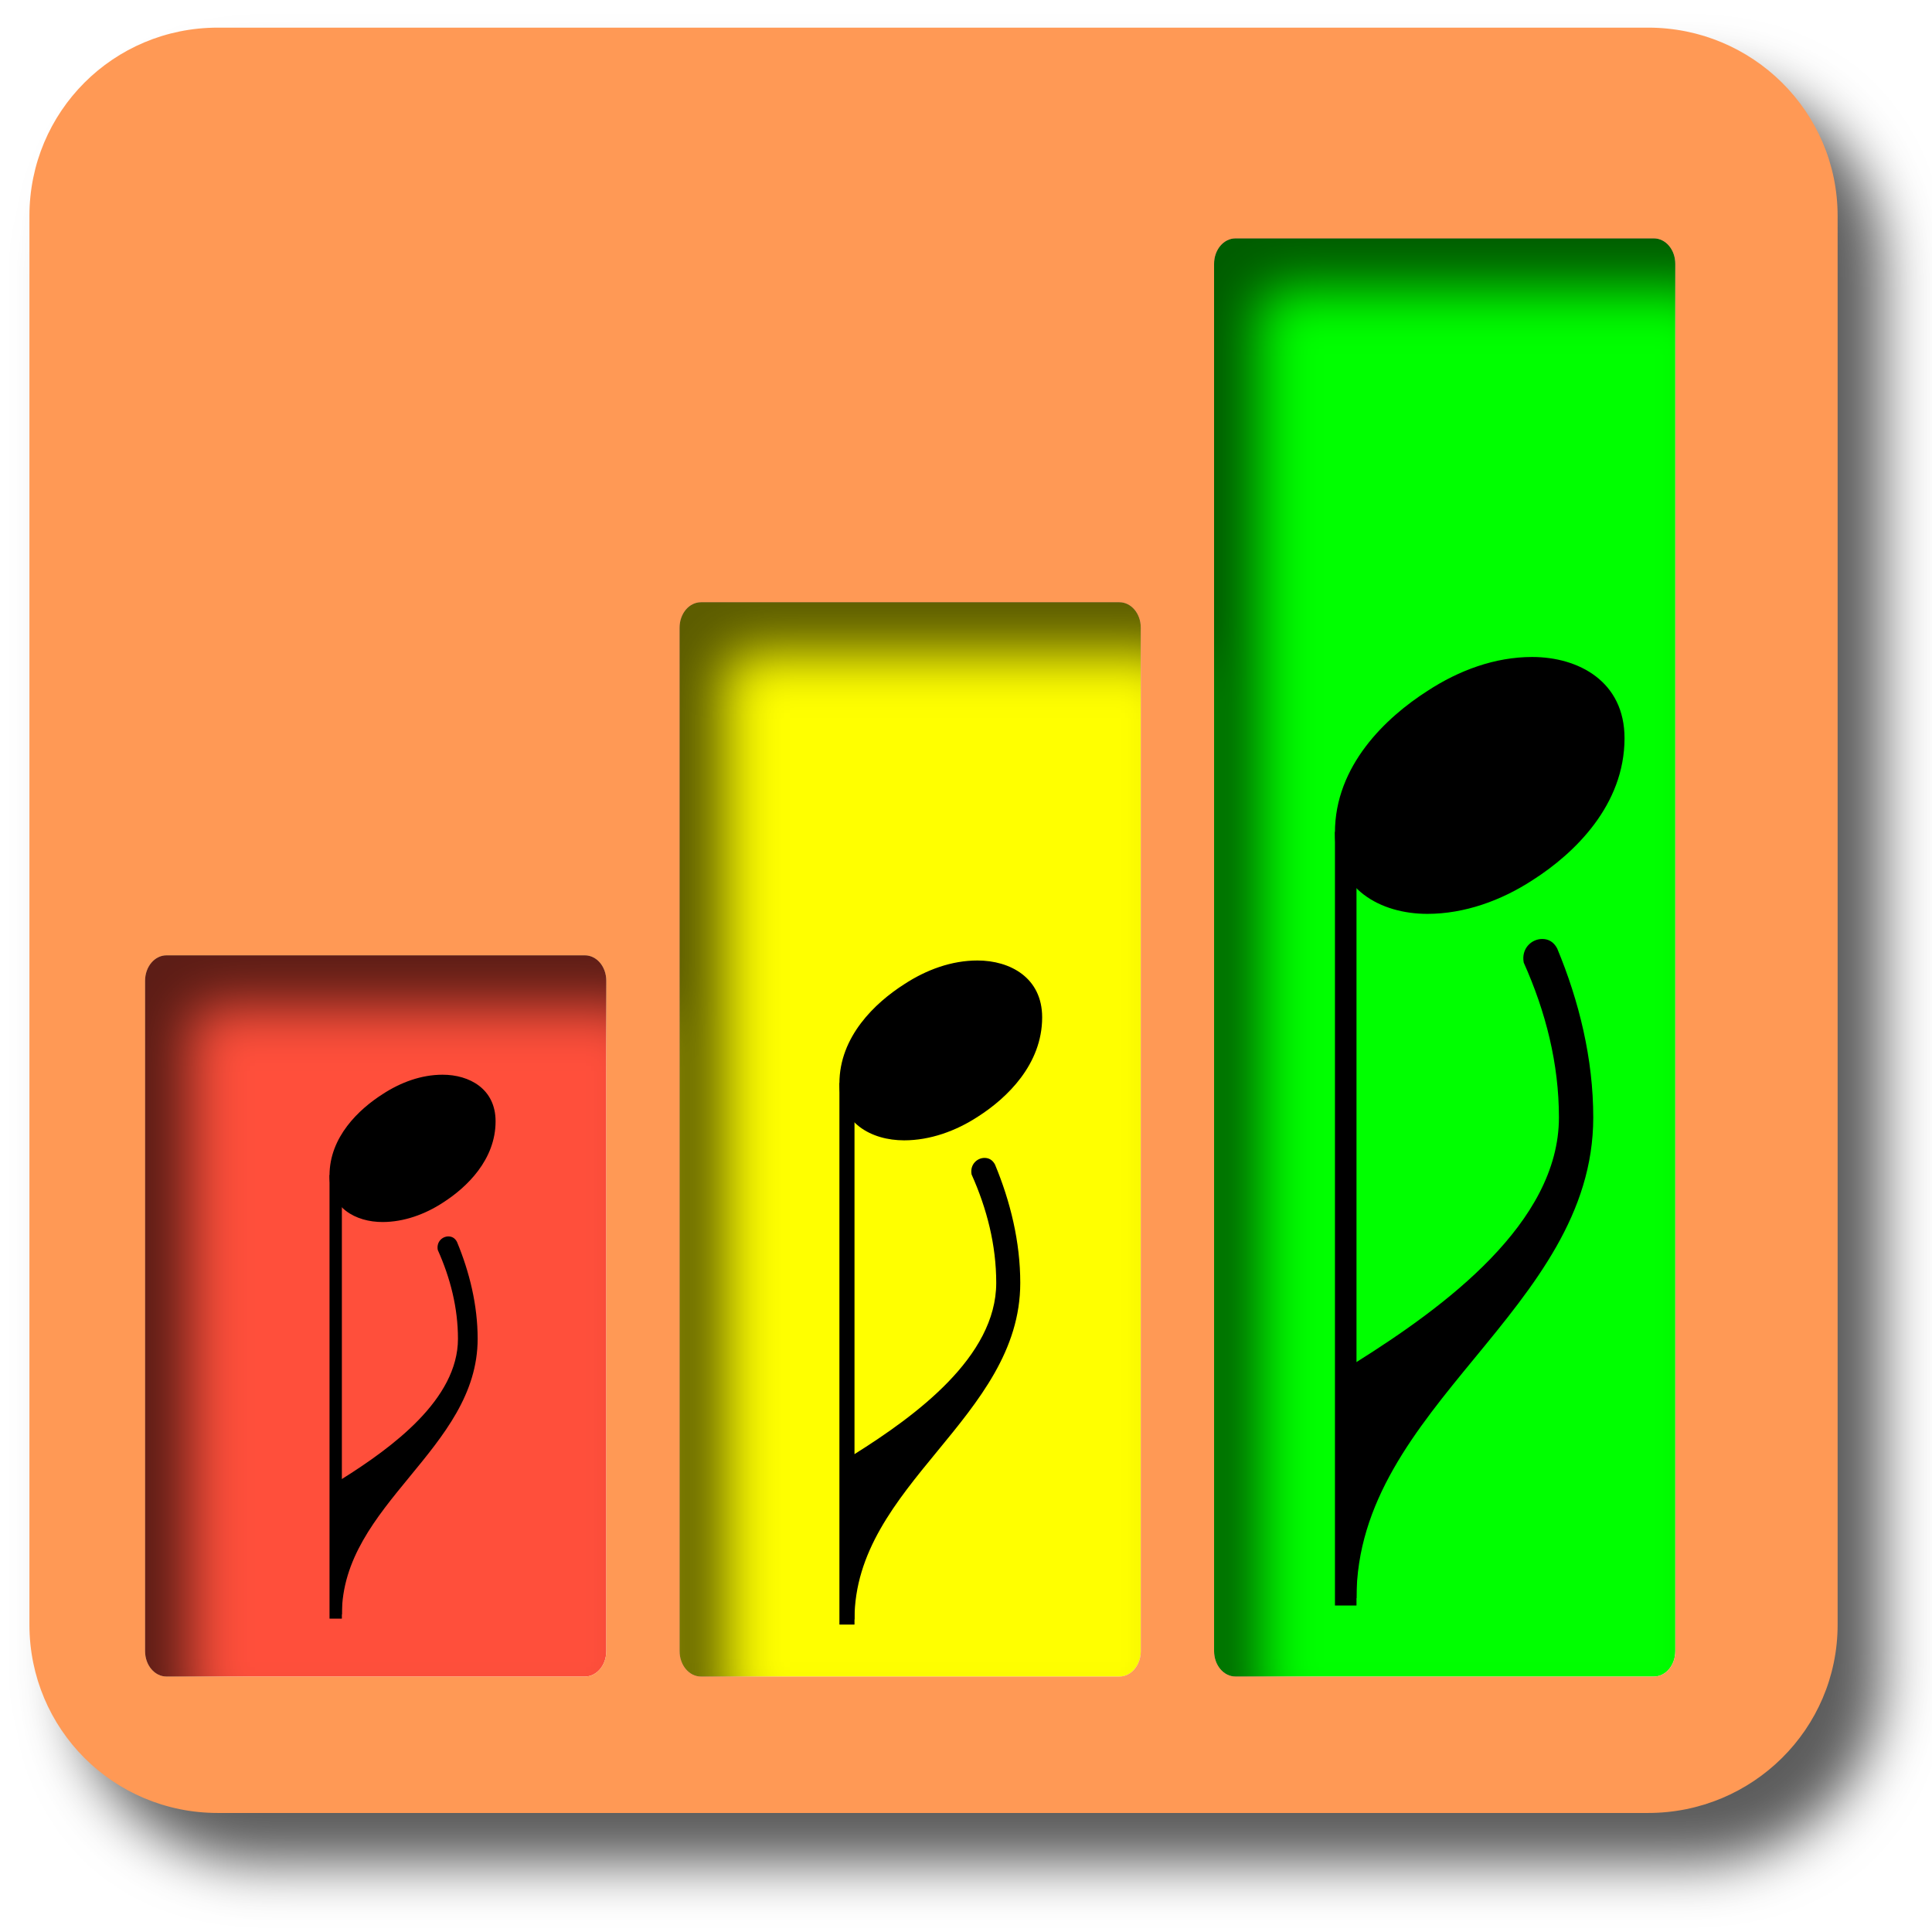
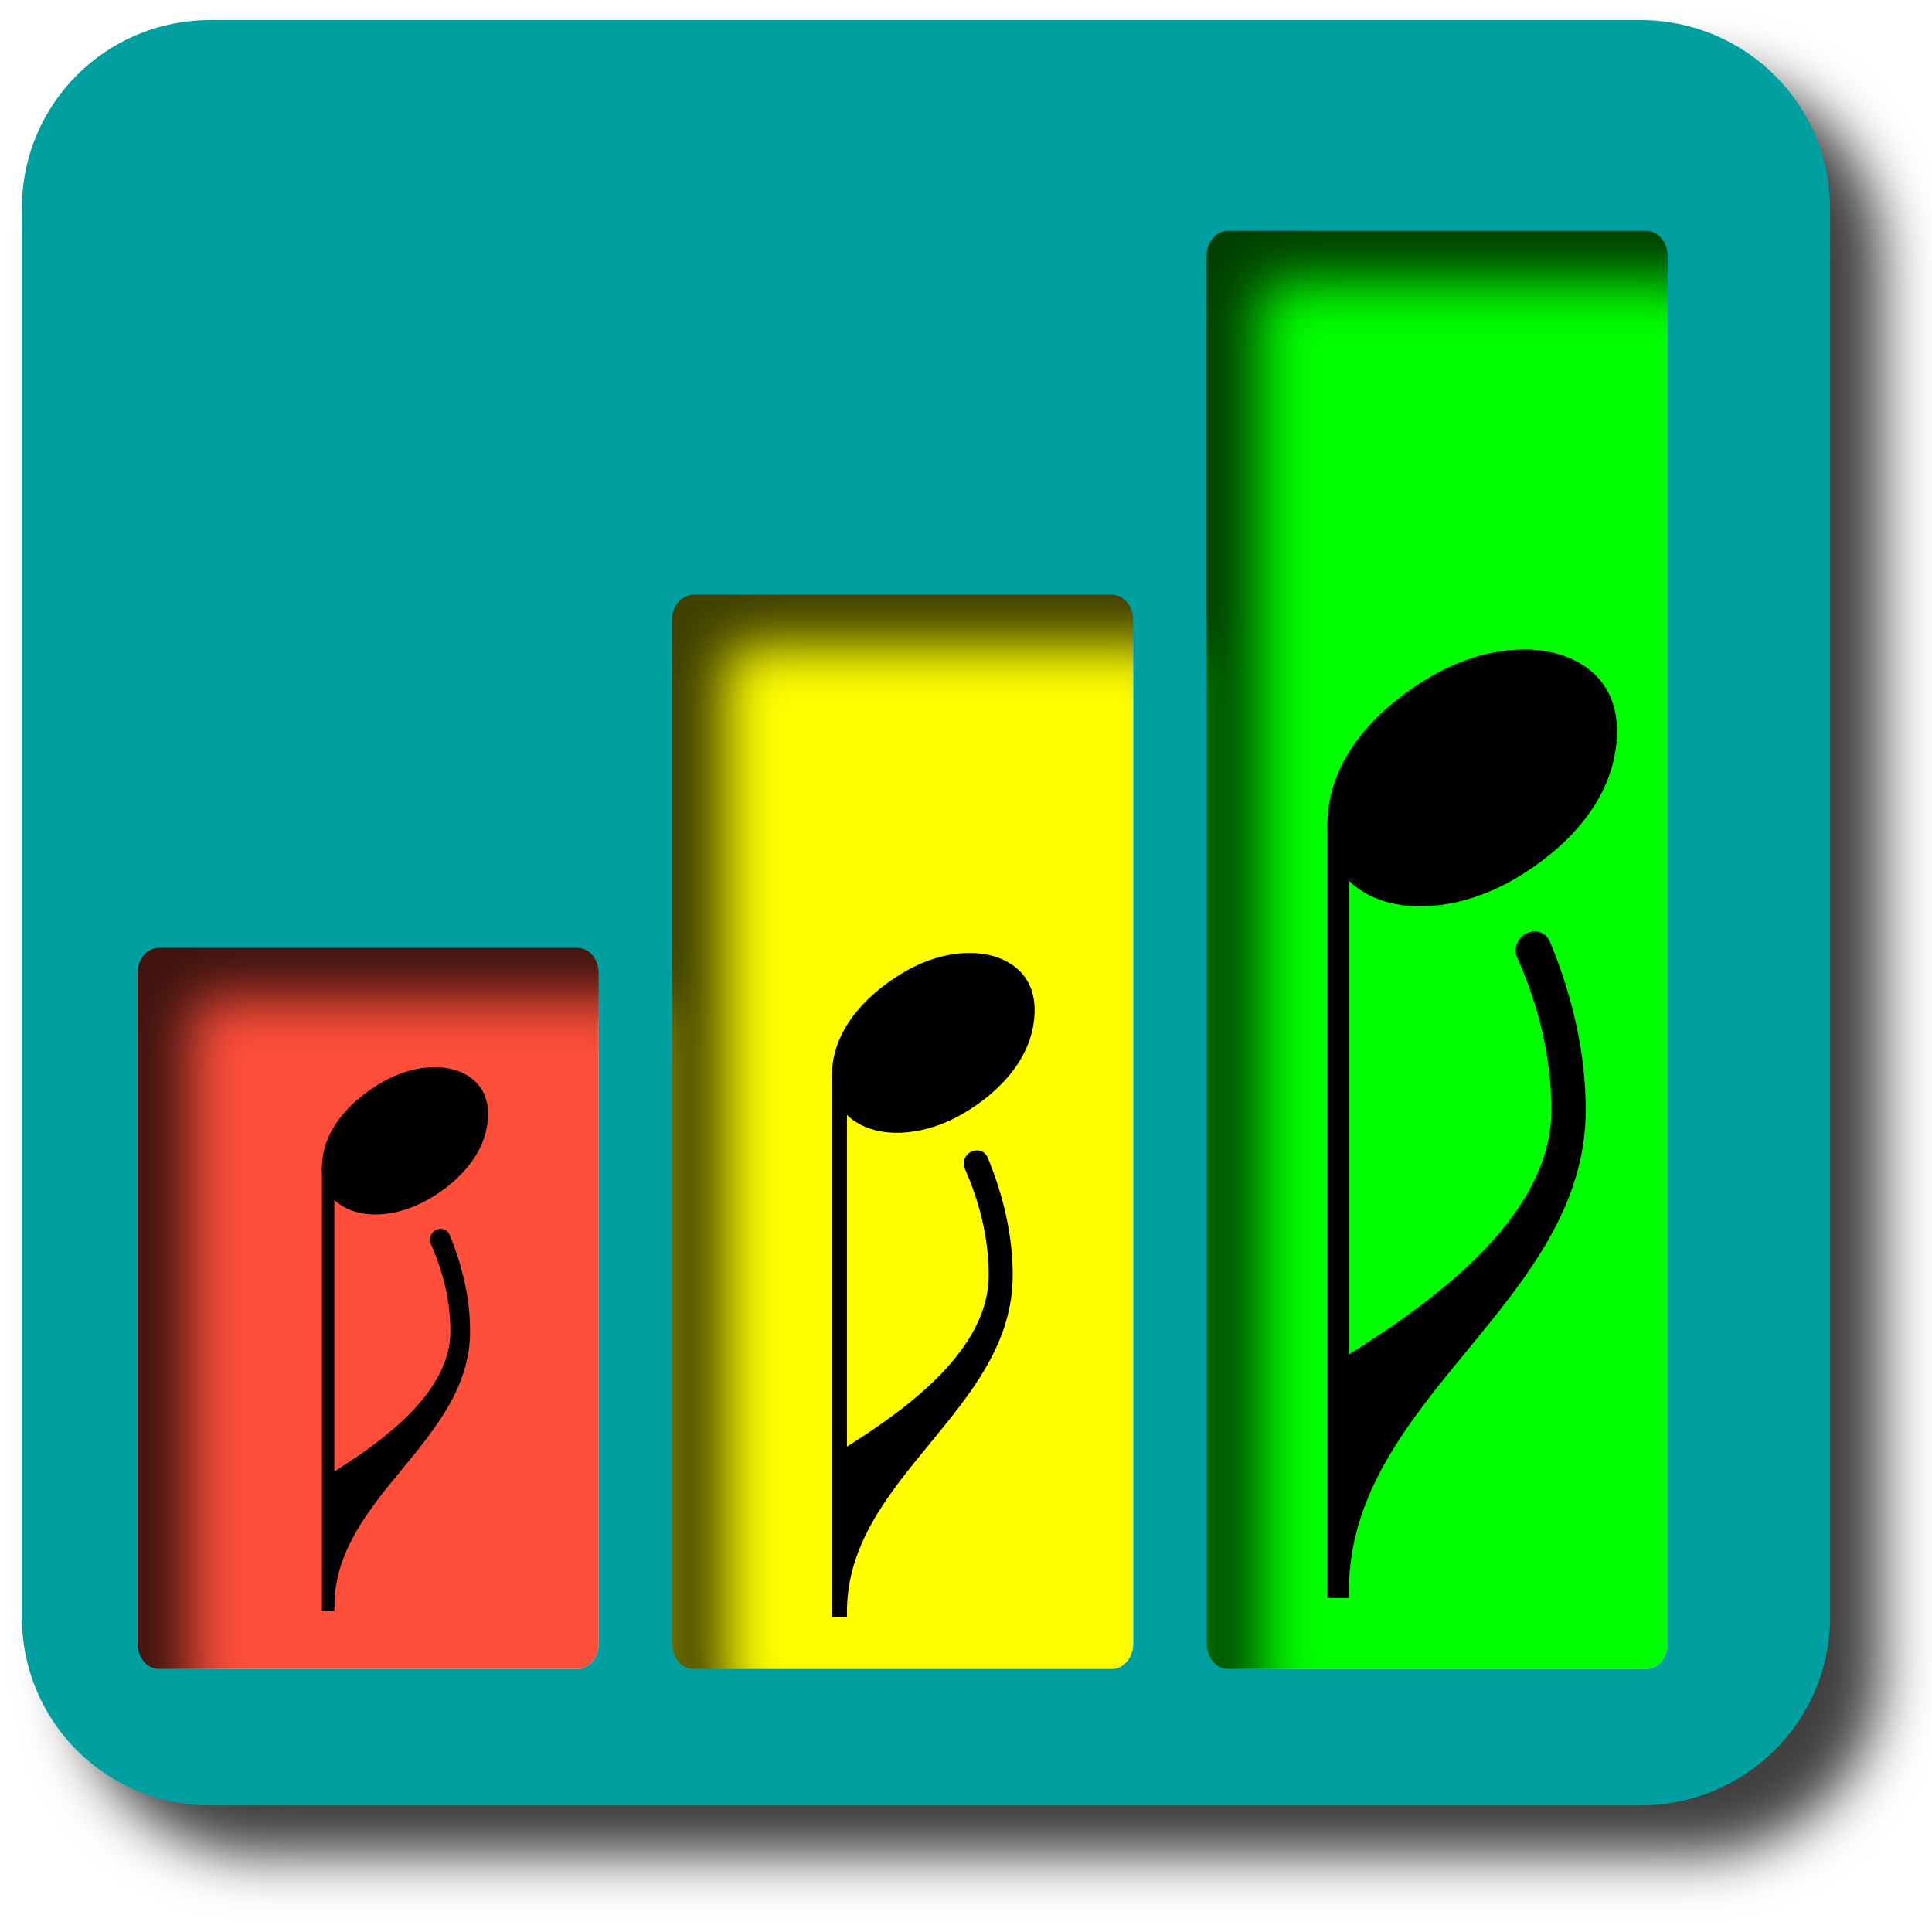
<svg xmlns="http://www.w3.org/2000/svg" xmlns:xlink="http://www.w3.org/1999/xlink" width="512" height="512" id="svg2" version="1.1">
  <defs id="defs4">
    <linearGradient id="linearGradient3785">
      <stop id="stop3787" offset="0" style="stop-color:#0096c8;stop-opacity:0.4;" />
      <stop style="stop-color:#002e3d;stop-opacity:0.4;" offset="0.169" id="stop3797" />
      <stop style="stop-color:#0095c7;stop-opacity:0.4;" offset="0.509" id="stop3795" />
      <stop style="stop-color:#002e3d;stop-opacity:0.4;" offset="0.849" id="stop3793" />
      <stop id="stop3789" offset="1" style="stop-color:#0095c7;stop-opacity:0.4;" />
    </linearGradient>
    <linearGradient id="linearGradient3799">
      <stop id="stop3801" offset="0" style="stop-color:#3a7d74;stop-opacity:0.5;" />
      <stop style="stop-color:#00101f;stop-opacity:0.5;" offset="0.3" id="stop3809" />
      <stop style="stop-color:#d8d9d8;stop-opacity:0.5;" offset="0.614" id="stop3807" />
      <stop id="stop3803" offset="1" style="stop-color:#77b5b4;stop-opacity:0.5;" />
    </linearGradient>
    <linearGradient id="linearGradient3819">
      <stop id="stop3821" offset="0" style="stop-color:#067f94;stop-opacity:0.1;" />
      <stop style="stop-color:#068096;stop-opacity:0.2;" offset="0.737" id="stop3827" />
      <stop id="stop3823" offset="1" style="stop-color:#045766;stop-opacity:0.3;" />
    </linearGradient>
    <linearGradient id="linearGradient3829">
      <stop id="stop3831" offset="0" style="stop-color:#f2f4f3;stop-opacity:0.5;" />
      <stop style="stop-color:#f3f5f4;stop-opacity:0.5;" offset="0.753" id="stop3837" />
      <stop id="stop3833" offset="1" style="stop-color:#bdc7c2;stop-opacity:0.5;" />
    </linearGradient>
    <linearGradient id="linearGradient3839">
      <stop id="stop3841" offset="0" style="stop-color:#b3cbcb;stop-opacity:0.3;" />
      <stop id="stop3843" offset="1" style="stop-color:#eff0f2;stop-opacity:0.02;" />
    </linearGradient>
    <linearGradient id="linearGradient3849">
      <stop id="stop3851" offset="0" style="stop-color:#ffffff;stop-opacity:0.5;" />
      <stop id="stop3853" offset="1" style="stop-color:#edf1f2;stop-opacity:0.5;" />
    </linearGradient>
    <linearGradient id="linearGradient3857">
      <stop id="stop3859" offset="0" style="stop-color:#8aa9b7;stop-opacity:0.5;" />
      <stop id="stop3861" offset="1" style="stop-color:#ffffff;stop-opacity:0.5;" />
    </linearGradient>
    <linearGradient id="linearGradient3869">
      <stop id="stop3871" offset="0" style="stop-color:#ffffff;stop-opacity:0.5;" />
      <stop style="stop-color:#cccccc;stop-opacity:0.498;" offset="0.5" id="stop3877" />
      <stop id="stop3873" offset="1" style="stop-color:#ffffff;stop-opacity:0.5;" />
    </linearGradient>
    <linearGradient gradientTransform="matrix(1,0,0,0.3798256,0,522.568)" gradientUnits="userSpaceOnUse" xlink:href="#linearGradient4238" id="linearGradient5099" y2="756.564" x2="337.03" y1="934.043" x1="326.274" />
    <linearGradient gradientTransform="matrix(1,0,0,0.6335333,0,308.7902)" gradientUnits="userSpaceOnUse" xlink:href="#linearGradient4238" id="linearGradient5097" y2="756.564" x2="337.03" y1="934.043" x1="326.274" />
    <linearGradient gradientUnits="userSpaceOnUse" xlink:href="#linearGradient4238" id="linearGradient5095" y2="756.564" x2="337.03" y1="934.043" x1="326.274" />
    <linearGradient gradientTransform="matrix(1,0,0,0.9191493,0,68.126)" gradientUnits="userSpaceOnUse" xlink:href="#linearGradient3957" id="linearGradient5093" y2="905.36" x2="358.543" y1="738.637" x1="360.336" />
    <linearGradient gradientTransform="matrix(0.5614035,0,0,0.28,0,564.0876)" gradientUnits="userSpaceOnUse" xlink:href="#linearGradient4258" id="linearGradient5091" y2="747.601" x2="78.879" y1="607.769" x1="182.857" />
    <linearGradient gradientUnits="userSpaceOnUse" xlink:href="#linearGradient3957" id="linearGradient5089" y2="905.36" x2="358.543" y1="738.637" x1="360.336" />
    <linearGradient gradientTransform="matrix(0.7456141,0,0,0.5466667,0,355.1663)" gradientUnits="userSpaceOnUse" xlink:href="#linearGradient4258" id="linearGradient5087" y2="747.601" x2="78.879" y1="607.769" x1="182.857" />
    <linearGradient gradientTransform="matrix(0.8684211,0,0,0.7333333,0,208.9213)" gradientUnits="userSpaceOnUse" xlink:href="#linearGradient4258" id="linearGradient5085" y2="747.601" x2="78.879" y1="607.769" x1="182.857" />
    <linearGradient gradientTransform="matrix(0.9824562,0,0,0.9733333,0,20.89213)" gradientUnits="userSpaceOnUse" xlink:href="#linearGradient4258" id="linearGradient5083" y2="747.601" x2="78.879" y1="607.769" x1="182.857" />
    <linearGradient gradientTransform="matrix(1.052632,0,0,1.12,0,-94.0146)" gradientUnits="userSpaceOnUse" xlink:href="#linearGradient4258" id="linearGradient5081" y2="747.601" x2="78.879" y1="607.769" x1="182.857" />
    <linearGradient gradientUnits="userSpaceOnUse" xlink:href="#linearGradient3967" id="linearGradient5079" y2="761.942" x2="21.513" y1="706.368" x1="84.258" />
    <linearGradient gradientUnits="userSpaceOnUse" xlink:href="#linearGradient3947" id="linearGradient5077" y2="661.55" x2="127.283" y1="846.2" x1="-17.927" />
    <linearGradient gradientUnits="userSpaceOnUse" xlink:href="#linearGradient4222" id="linearGradient5075" y2="742.223" x2="360.336" y1="-241.978" x1="383.641" />
    <clipPath id="clipPath4991">
      <rect style="opacity:0.535;fill:#000000;fill-opacity:1;fill-rule:nonzero;stroke:none" id="rect4993" y="-1.754" x="0" height="840.783" width="749.355" />
    </clipPath>
    <clipPath id="clipPath4987">
      <rect style="opacity:0.535;fill:#000000;fill-opacity:1;fill-rule:nonzero;stroke:none" id="rect4989" y="28.901" x="-660.54" height="1553.622" width="1028.391" />
    </clipPath>
    <clipPath id="clipPath4983">
      <rect style="opacity:0.535;fill:#000000;fill-opacity:1;fill-rule:nonzero;stroke:none" id="rect4985" y="9.195" x="-658.08" height="1569.054" width="1028.391" />
    </clipPath>
    <clipPath id="clipPath4979">
      <rect style="opacity:0.535;fill:#000000;fill-opacity:1;fill-rule:nonzero;stroke:none" id="rect4981" y="5.911" x="0" height="817.742" width="749.355" />
    </clipPath>
    <clipPath id="clipPath4975">
      <rect style="opacity:0.535;fill:#000000;fill-opacity:1;fill-rule:nonzero;stroke:none" id="rect4977" y="-233.526" x="523.087" height="863.827" width="769.893" />
    </clipPath>
    <clipPath id="clipPath4971">
      <rect style="opacity:0.535;fill:#000000;fill-opacity:1;fill-rule:nonzero;stroke:none" id="rect4973" y="62.784" x="-536.022" height="1681.566" width="1498.709" />
    </clipPath>
    <clipPath id="clipPath4967">
      <rect style="opacity:0.535;fill:#000000;fill-opacity:1;fill-rule:nonzero;stroke:none" id="rect4969" y="-6.098" x="11.546" height="897.955" width="718.018" />
    </clipPath>
    <clipPath id="clipPath4963">
      <rect style="opacity:0.535;fill:#000000;fill-opacity:1;fill-rule:nonzero;stroke:none" id="rect4965" transform="scale(-1,1)" y="536.06" x="-487.618" height="1681.566" width="1498.709" />
    </clipPath>
    <clipPath id="clipPath4959">
      <rect style="opacity:0.535;fill:#000000;fill-opacity:1;fill-rule:nonzero;stroke:none" id="rect4961" y="14.245" x="23.959" height="799.259" width="735.72" />
    </clipPath>
    <clipPath id="clipPath4955">
      <rect style="opacity:0.535;fill:#000000;fill-opacity:1;fill-rule:nonzero;stroke:none" id="rect4957" y="70.877" x="-1193.026" height="1225.141" width="1091.917" />
    </clipPath>
    <clipPath id="clipPath4951">
      <rect style="opacity:0.535;fill:#000000;fill-opacity:1;fill-rule:nonzero;stroke:none" id="rect4953" y="6.308" x="-0.04" height="776.746" width="745.09" />
    </clipPath>
    <clipPath id="clipPath4947">
      <rect style="opacity:0.535;fill:#000000;fill-opacity:1;fill-rule:nonzero;stroke:none" id="rect4949" transform="scale(-1,1)" y="480.815" x="104.987" height="1207.885" width="1076.537" />
    </clipPath>
    <clipPath id="clipPath4943">
      <rect style="opacity:0.535;fill:#000000;fill-opacity:1;fill-rule:nonzero;stroke:none" id="rect4945" y="-21.713" x="0.002" height="863.827" width="769.893" />
    </clipPath>
    <clipPath id="clipPath4939">
      <rect style="opacity:0.535;fill:#000000;fill-opacity:1;fill-rule:nonzero;stroke:none" id="rect4941" y="-1.754" x="0" height="840.783" width="749.355" />
    </clipPath>
    <clipPath id="clipPath4935">
      <rect style="opacity:0.535;fill:#000000;fill-opacity:1;fill-rule:nonzero;stroke:none" id="rect4937" y="-1.754" x="0" height="840.783" width="749.355" />
    </clipPath>
    <clipPath id="clipPath4931">
      <rect style="opacity:0.535;fill:#000000;fill-opacity:1;fill-rule:nonzero;stroke:none" id="rect4933" y="-1.754" x="0" height="840.783" width="749.355" />
    </clipPath>
    <clipPath id="clipPath4927">
      <rect style="opacity:0.535;fill:#000000;fill-opacity:1;fill-rule:nonzero;stroke:none" id="rect4929" y="-48.243" x="-7.906" height="941.166" width="770.27" />
    </clipPath>
    <clipPath id="clipPath4923">
      <rect style="opacity:0.535;fill:#000000;fill-opacity:1;fill-rule:nonzero;stroke:none" id="rect4925" y="379.838" x="-722.464" height="1161.081" width="749.355" />
    </clipPath>
    <clipPath id="clipPath4919">
      <rect style="opacity:0.535;fill:#000000;fill-opacity:1;fill-rule:nonzero;stroke:none" id="rect4921" y="-1.754" x="0" height="840.783" width="749.355" />
    </clipPath>
    <clipPath id="clipPath4915">
      <rect style="opacity:0.535;fill:#000000;fill-opacity:1;fill-rule:nonzero;stroke:none" id="rect4917" y="-1.754" x="0" height="840.783" width="749.355" />
    </clipPath>
    <clipPath id="clipPath4911">
      <rect style="opacity:0.535;fill:#000000;fill-opacity:1;fill-rule:nonzero;stroke:none" id="rect4913" y="-1.754" x="0" height="840.783" width="749.355" />
    </clipPath>
    <clipPath id="clipPath4907">
      <rect style="opacity:0.535;fill:#000000;fill-opacity:1;fill-rule:nonzero;stroke:none" id="rect4909" y="-1.754" x="0" height="840.783" width="749.355" />
    </clipPath>
    <clipPath id="clipPath4903">
      <rect style="opacity:0.535;fill:#000000;fill-opacity:1;fill-rule:nonzero;stroke:none" id="rect4905" y="-1.754" x="0" height="840.783" width="749.355" />
    </clipPath>
    <clipPath id="clipPath4899">
      <rect style="opacity:0.535;fill:#000000;fill-opacity:1;fill-rule:nonzero;stroke:none" id="rect4901" y="-1.754" x="0" height="840.783" width="749.355" />
    </clipPath>
    <clipPath id="clipPath4895">
      <rect style="opacity:0.535;fill:#000000;fill-opacity:1;fill-rule:nonzero;stroke:none" id="rect4897" y="-1.754" x="0" height="840.783" width="749.355" />
    </clipPath>
    <clipPath id="clipPath4891">
      <rect style="opacity:0.535;fill:#000000;fill-opacity:1;fill-rule:nonzero;stroke:none" id="rect4893" y="-1.754" x="0" height="840.783" width="749.355" />
    </clipPath>
    <clipPath id="clipPath4887">
      <rect style="opacity:0.535;fill:#000000;fill-opacity:1;fill-rule:nonzero;stroke:none" id="rect4889" y="-1.754" x="0" height="840.783" width="749.355" />
    </clipPath>
    <clipPath id="clipPath4883">
      <rect style="opacity:0.535;fill:#000000;fill-opacity:1;fill-rule:nonzero;stroke:none" id="rect4885" y="-1.754" x="0" height="840.783" width="749.355" />
    </clipPath>
    <clipPath id="clipPath4879">
      <rect style="opacity:0.535;fill:#000000;fill-opacity:1;fill-rule:nonzero;stroke:none" id="rect4881" y="-1.754" x="0" height="840.783" width="749.355" />
    </clipPath>
    <clipPath id="clipPath4875">
      <rect style="opacity:0.535;fill:#000000;fill-opacity:1;fill-rule:nonzero;stroke:none" id="rect4877" y="31.766" x="-220.616" height="1094.77" width="975.722" />
    </clipPath>
    <clipPath id="clipPath4871">
      <rect style="opacity:0.535;fill:#000000;fill-opacity:1;fill-rule:nonzero;stroke:none" id="rect4873" y="32.053" x="-105.676" height="960.135" width="862.803" />
    </clipPath>
    <clipPath id="clipPath4867">
      <rect style="opacity:0.535;fill:#000000;fill-opacity:1;fill-rule:nonzero;stroke:none" id="rect4869" y="28.217" x="-475.047" height="1379.67" width="1229.642" />
    </clipPath>
    <filter id="filter4861" style="color-interpolation-filters:sRGB">
      <feGaussianBlur stdDeviation="9.073" id="feGaussianBlur4863" />
    </filter>
    <filter id="filter4839" style="color-interpolation-filters:sRGB">
      <feGaussianBlur stdDeviation="3.549" id="feGaussianBlur4841" />
    </filter>
    <filter id="filter4798" height="1.392" width="1.173" y="-0.196" x="-0.086" style="color-interpolation-filters:sRGB">
      <feGaussianBlur stdDeviation="7.462" id="feGaussianBlur4800" />
    </filter>
    <filter id="filter4743" height="1.263" width="1.078" y="-0.131" x="-0.039" style="color-interpolation-filters:sRGB">
      <feGaussianBlur stdDeviation="4.123" id="feGaussianBlur4745" />
    </filter>
    <filter id="filter4680" height="1.431" width="1.19" y="-0.215" x="-0.095" style="color-interpolation-filters:sRGB">
      <feGaussianBlur stdDeviation="8.208" id="feGaussianBlur4682" />
    </filter>
    <filter id="filter4605" style="color-interpolation-filters:sRGB">
      <feGaussianBlur stdDeviation="5.194" id="feGaussianBlur4607" />
    </filter>
    <filter id="filter4570" style="color-interpolation-filters:sRGB">
      <feGaussianBlur stdDeviation="5.124" id="feGaussianBlur4572" />
    </filter>
    <filter id="filter4528" height="1.381" width="1.341" y="-0.19" x="-0.171" style="color-interpolation-filters:sRGB">
      <feGaussianBlur stdDeviation="20.773" id="feGaussianBlur4530" />
    </filter>
    <filter id="filter4466" style="color-interpolation-filters:sRGB">
      <feGaussianBlur stdDeviation="5.539" id="feGaussianBlur4468" />
    </filter>
    <filter id="filter4450" style="color-interpolation-filters:sRGB">
      <feGaussianBlur stdDeviation="6.924" id="feGaussianBlur4452" />
    </filter>
    <clipPath id="clipPath4300">
      <rect style="fill:#ffcc00;fill-opacity:1;fill-rule:nonzero;stroke:none" id="rect4302" y="34.1" x="498.375" height="267.114" width="256.358" />
    </clipPath>
    <linearGradient gradientTransform="matrix(0.5614035,0,0,0.28,0,564.0876)" gradientUnits="userSpaceOnUse" xlink:href="#linearGradient4258" id="linearGradient4280" y2="747.601" x2="78.879" y1="607.769" x1="182.857" />
    <linearGradient gradientTransform="matrix(0.7456141,0,0,0.5466667,0,355.1663)" gradientUnits="userSpaceOnUse" xlink:href="#linearGradient4258" id="linearGradient4276" y2="747.601" x2="78.879" y1="607.769" x1="182.857" />
    <linearGradient gradientTransform="matrix(0.8684211,0,0,0.7333333,0,208.9213)" gradientUnits="userSpaceOnUse" xlink:href="#linearGradient4258" id="linearGradient4272" y2="747.601" x2="78.879" y1="607.769" x1="182.857" />
    <linearGradient gradientTransform="matrix(0.9824562,0,0,0.9733333,0,20.89213)" gradientUnits="userSpaceOnUse" xlink:href="#linearGradient4258" id="linearGradient4268" y2="747.601" x2="78.879" y1="607.769" x1="182.857" />
    <linearGradient gradientTransform="matrix(1.052632,0,0,1.12,0,-94.0146)" gradientUnits="userSpaceOnUse" xlink:href="#linearGradient4258" id="linearGradient4264" y2="747.601" x2="78.879" y1="607.769" x1="182.857" />
    <linearGradient gradientTransform="matrix(1,0,0,0.3798256,0,522.568)" gradientUnits="userSpaceOnUse" xlink:href="#linearGradient4238" id="linearGradient4252" y2="756.564" x2="337.03" y1="934.043" x1="326.274" />
    <linearGradient gradientTransform="matrix(1,0,0,0.6335333,0,308.7902)" gradientUnits="userSpaceOnUse" xlink:href="#linearGradient4238" id="linearGradient4248" y2="756.564" x2="337.03" y1="934.043" x1="326.274" />
    <linearGradient gradientUnits="userSpaceOnUse" xlink:href="#linearGradient4238" id="linearGradient4244" y2="756.564" x2="337.03" y1="934.043" x1="326.274" />
    <linearGradient gradientTransform="matrix(1,0,0,0.9191493,0,68.126)" gradientUnits="userSpaceOnUse" xlink:href="#linearGradient3957" id="linearGradient4232" y2="905.36" x2="358.543" y1="738.637" x1="360.336" />
    <linearGradient gradientUnits="userSpaceOnUse" xlink:href="#linearGradient4222" id="linearGradient4228" y2="742.223" x2="360.336" y1="-241.978" x1="383.641" />
    <linearGradient gradientUnits="userSpaceOnUse" xlink:href="#linearGradient4199" id="linearGradient4218" y2="801.638" x2="-317.31" y1="733.344" x1="-313.725" />
    <linearGradient gradientUnits="userSpaceOnUse" xlink:href="#linearGradient4115" id="linearGradient4158" y2="740.43" x2="-279.663" y1="591.635" x1="-338.823" />
    <linearGradient gradientUnits="userSpaceOnUse" xlink:href="#linearGradient4115" id="linearGradient4148" y2="751.186" x2="-326.274" y1="631.074" x1="-342.408" />
    <linearGradient gradientUnits="userSpaceOnUse" xlink:href="#linearGradient4115" id="linearGradient4138" y2="727.149" x2="-345.767" y1="638.498" x1="-341.398" />
    <linearGradient gradientUnits="userSpaceOnUse" xlink:href="#linearGradient4115" id="linearGradient4128" y2="752.556" x2="-342.67" y1="641.71" x1="-342.932" />
    <clipPath id="clipPath4061">
      <rect style="fill:#000080;fill-opacity:1;fill-rule:nonzero;stroke:none" id="rect4063" y="430.29" x="-910.699" height="595.181" width="1115.068" />
    </clipPath>
    <clipPath id="clipPath4057">
      <rect style="fill:#000080;fill-opacity:1;fill-rule:nonzero;stroke:none" id="rect4059" y="487.025" x="-851.87" height="531.44" width="995.65" />
    </clipPath>
    <clipPath id="clipPath4053">
      <rect style="fill:#000080;fill-opacity:1;fill-rule:nonzero;stroke:none" id="rect4055" y="519.867" x="-807.579" height="503.995" width="897.69" />
    </clipPath>
    <clipPath id="clipPath4049">
      <rect style="fill:#000080;fill-opacity:1;fill-rule:nonzero;stroke:none" id="rect4051" y="563.85" x="-768.356" height="456.904" width="821.089" />
    </clipPath>
    <clipPath id="clipPath4045">
      <rect style="fill:#000080;fill-opacity:1;fill-rule:nonzero;stroke:none" id="rect4047" y="600.829" x="-741.972" height="419.799" width="764.482" />
    </clipPath>
    <clipPath id="clipPath4041">
      <rect style="fill:#000080;fill-opacity:1;fill-rule:nonzero;stroke:none" id="rect4043" y="991.41" x="-602.352" height="595.181" width="1115.068" />
    </clipPath>
    <clipPath id="clipPath4014">
      <rect style="fill:#808000;fill-opacity:1;fill-rule:nonzero;stroke:none" id="rect4016" y="642.852" x="-715.293" ry="0" height="391.93" width="704.537" />
    </clipPath>
    <clipPath id="clipPath4010">
      <rect style="fill:#808000;fill-opacity:1;fill-rule:nonzero;stroke:none" id="rect4012" y="605.697" x="-764.351" ry="0" height="418.525" width="806.148" />
    </clipPath>
    <clipPath id="clipPath4002">
      <rect style="fill:#808000;fill-opacity:1;fill-rule:nonzero;stroke:none" id="rect4004" y="648.616" x="-709.915" ry="428.459" rx="0" height="348.702" width="686.61" />
    </clipPath>
    <linearGradient gradientUnits="userSpaceOnUse" xlink:href="#linearGradient3967" id="linearGradient3973" y2="761.942" x2="21.513" y1="706.368" x1="84.258" />
    <linearGradient gradientUnits="userSpaceOnUse" xlink:href="#linearGradient3957" id="linearGradient3963" y2="905.36" x2="358.543" y1="738.637" x1="360.336" />
    <linearGradient gradientUnits="userSpaceOnUse" xlink:href="#linearGradient3947" id="linearGradient3953" y2="661.55" x2="127.283" y1="846.2" x1="-17.927" />
    <linearGradient id="linearGradient3947">
      <stop offset="0" style="stop-color:#aa8800;stop-opacity:1" id="stop3949" />
      <stop offset="1" style="stop-color:#aa8800;stop-opacity:0" id="stop3951" />
    </linearGradient>
    <linearGradient id="linearGradient3957">
      <stop offset="0" style="stop-color:#00ffff;stop-opacity:1" id="stop3959" />
      <stop offset="1" style="stop-color:#00ffff;stop-opacity:0" id="stop3961" />
    </linearGradient>
    <linearGradient id="linearGradient3967">
      <stop offset="0" style="stop-color:#ffdd55;stop-opacity:1" id="stop3969" />
      <stop offset="1" style="stop-color:#ffdd55;stop-opacity:0" id="stop3971" />
    </linearGradient>
    <linearGradient id="linearGradient4115">
      <stop offset="0" style="stop-color:#b3b3b3;stop-opacity:1" id="stop4117" />
      <stop offset="1" style="stop-color:#b3b3b3;stop-opacity:0" id="stop4119" />
    </linearGradient>
    <linearGradient id="linearGradient4199">
      <stop offset="0" style="stop-color:#999999;stop-opacity:1" id="stop4201" />
      <stop offset="1" style="stop-color:#999999;stop-opacity:0" id="stop4203" />
    </linearGradient>
    <linearGradient id="linearGradient4222">
      <stop offset="0" style="stop-color:#0000ff;stop-opacity:1" id="stop4224" />
      <stop offset="1" style="stop-color:#0000ff;stop-opacity:0" id="stop4226" />
    </linearGradient>
    <linearGradient id="linearGradient4238">
      <stop offset="0" style="stop-color:#000080;stop-opacity:1" id="stop4240" />
      <stop offset="1" style="stop-color:#000080;stop-opacity:0" id="stop4242" />
    </linearGradient>
    <linearGradient id="linearGradient4258">
      <stop offset="0" style="stop-color:#808000;stop-opacity:1" id="stop4260" />
      <stop offset="1" style="stop-color:#808000;stop-opacity:0" id="stop4262" />
    </linearGradient>
    <linearGradient xlink:href="#linearGradient4222" id="linearGradient4423" gradientUnits="userSpaceOnUse" x1="383.641" y1="-241.978" x2="360.336" y2="742.223" />
    <linearGradient xlink:href="#linearGradient4115" id="linearGradient4425" gradientUnits="userSpaceOnUse" x1="-338.823" y1="591.635" x2="-279.663" y2="740.43" />
    <linearGradient xlink:href="#linearGradient4115" id="linearGradient4427" gradientUnits="userSpaceOnUse" x1="-342.408" y1="631.074" x2="-326.274" y2="751.186" />
    <linearGradient xlink:href="#linearGradient4115" id="linearGradient4429" gradientUnits="userSpaceOnUse" x1="-342.932" y1="641.71" x2="-342.67" y2="752.556" />
    <linearGradient xlink:href="#linearGradient4115" id="linearGradient4431" gradientUnits="userSpaceOnUse" x1="-341.398" y1="638.498" x2="-345.767" y2="727.149" />
    <linearGradient xlink:href="#linearGradient3947" id="linearGradient4433" gradientUnits="userSpaceOnUse" x1="-17.927" y1="846.2" x2="127.283" y2="661.55" />
    <linearGradient xlink:href="#linearGradient3967" id="linearGradient4435" gradientUnits="userSpaceOnUse" x1="84.258" y1="706.368" x2="21.513" y2="761.942" />
    <linearGradient xlink:href="#linearGradient4199" id="linearGradient4437" gradientUnits="userSpaceOnUse" x1="-313.725" y1="733.344" x2="-317.31" y2="801.638" />
    <linearGradient xlink:href="#linearGradient4258" id="linearGradient4439" gradientUnits="userSpaceOnUse" gradientTransform="matrix(1.052632,0,0,1.12,0,-94.0146)" x1="182.857" y1="607.769" x2="78.879" y2="747.601" />
    <linearGradient xlink:href="#linearGradient4258" id="linearGradient4441" gradientUnits="userSpaceOnUse" gradientTransform="matrix(0.9824562,0,0,0.9733333,0,20.89213)" x1="182.857" y1="607.769" x2="78.879" y2="747.601" />
    <linearGradient xlink:href="#linearGradient4258" id="linearGradient4443" gradientUnits="userSpaceOnUse" gradientTransform="matrix(0.8684211,0,0,0.7333333,0,208.9213)" x1="182.857" y1="607.769" x2="78.879" y2="747.601" />
    <linearGradient xlink:href="#linearGradient4258" id="linearGradient4445" gradientUnits="userSpaceOnUse" gradientTransform="matrix(0.7456141,0,0,0.5466667,0,355.1663)" x1="182.857" y1="607.769" x2="78.879" y2="747.601" />
    <linearGradient xlink:href="#linearGradient3957" id="linearGradient4447" gradientUnits="userSpaceOnUse" x1="360.336" y1="738.637" x2="358.543" y2="905.36" />
    <linearGradient xlink:href="#linearGradient4258" id="linearGradient4449" gradientUnits="userSpaceOnUse" gradientTransform="matrix(0.5614035,0,0,0.28,0,564.0876)" x1="182.857" y1="607.769" x2="78.879" y2="747.601" />
    <linearGradient xlink:href="#linearGradient3957" id="linearGradient4451" gradientUnits="userSpaceOnUse" gradientTransform="matrix(1,0,0,0.9191493,0,68.126)" x1="360.336" y1="738.637" x2="358.543" y2="905.36" />
    <linearGradient xlink:href="#linearGradient4238" id="linearGradient4453" gradientUnits="userSpaceOnUse" x1="326.274" y1="934.043" x2="337.03" y2="756.564" />
    <linearGradient xlink:href="#linearGradient4238" id="linearGradient4455" gradientUnits="userSpaceOnUse" gradientTransform="matrix(1,0,0,0.6335333,0,308.7902)" x1="326.274" y1="934.043" x2="337.03" y2="756.564" />
    <linearGradient xlink:href="#linearGradient4238" id="linearGradient4457" gradientUnits="userSpaceOnUse" gradientTransform="matrix(1,0,0,0.3798256,0,522.568)" x1="326.274" y1="934.043" x2="337.03" y2="756.564" />
    <linearGradient xlink:href="#linearGradient3957" id="linearGradient5268" gradientUnits="userSpaceOnUse" x1="360.336" y1="738.637" x2="358.543" y2="905.36" gradientTransform="scale(2.721329,1)" />
    <linearGradient xlink:href="#linearGradient3957" id="linearGradient5270" gradientUnits="userSpaceOnUse" gradientTransform="matrix(2.721329,0,0,0.9191493,0,68.126)" x1="360.336" y1="738.637" x2="358.543" y2="905.36" />
    <linearGradient xlink:href="#linearGradient4238" id="linearGradient5272" gradientUnits="userSpaceOnUse" x1="326.274" y1="934.043" x2="337.03" y2="756.564" gradientTransform="scale(2.721329,1)" />
    <linearGradient xlink:href="#linearGradient4238" id="linearGradient5274" gradientUnits="userSpaceOnUse" gradientTransform="matrix(2.721329,0,0,0.6335333,0,308.7902)" x1="326.274" y1="934.043" x2="337.03" y2="756.564" />
    <linearGradient xlink:href="#linearGradient4238" id="linearGradient5276" gradientUnits="userSpaceOnUse" gradientTransform="matrix(2.721329,0,0,0.3798256,0,522.568)" x1="326.274" y1="934.043" x2="337.03" y2="756.564" />
    <clipPath id="clipPath4903-4">
      <rect style="opacity:0.535;fill:#000000;fill-opacity:1;fill-rule:nonzero;stroke:none" id="rect4905-5" y="-1.754" x="0" height="840.783" width="749.355" />
    </clipPath>
    <linearGradient xlink:href="#linearGradient3957-5" id="linearGradient4018-2" gradientUnits="userSpaceOnUse" gradientTransform="scale(2.721329,1)" x1="360.336" y1="738.637" x2="358.543" y2="905.36" />
    <linearGradient id="linearGradient3957-5">
      <stop offset="0" style="stop-color:#00ffff;stop-opacity:1" id="stop3959-4" />
      <stop offset="1" style="stop-color:#00ffff;stop-opacity:0" id="stop3961-7" />
    </linearGradient>
    <clipPath id="clipPath4899-4">
      <rect style="opacity:0.535;fill:#000000;fill-opacity:1;fill-rule:nonzero;stroke:none" id="rect4901-4" y="-1.754" x="0" height="840.783" width="749.355" />
    </clipPath>
    <linearGradient xlink:href="#linearGradient3957-5" id="linearGradient4020-3" gradientUnits="userSpaceOnUse" gradientTransform="matrix(2.721329,0,0,0.9191493,0,68.126)" x1="360.336" y1="738.637" x2="358.543" y2="905.36" />
    <linearGradient id="linearGradient4069">
      <stop offset="0" style="stop-color:#00ffff;stop-opacity:1" id="stop4071" />
      <stop offset="1" style="stop-color:#00ffff;stop-opacity:0" id="stop4073" />
    </linearGradient>
    <clipPath id="clipPath4891-0">
      <rect style="opacity:0.535;fill:#000000;fill-opacity:1;fill-rule:nonzero;stroke:none" id="rect4893-7" y="-1.754" x="0" height="840.783" width="749.355" />
    </clipPath>
    <linearGradient xlink:href="#linearGradient4238-6" id="linearGradient4022-8" gradientUnits="userSpaceOnUse" gradientTransform="scale(2.721329,1)" x1="326.274" y1="934.043" x2="337.03" y2="756.564" />
    <linearGradient id="linearGradient4238-6">
      <stop offset="0" style="stop-color:#000080;stop-opacity:1" id="stop4240-8" />
      <stop offset="1" style="stop-color:#000080;stop-opacity:0" id="stop4242-8" />
    </linearGradient>
    <clipPath id="clipPath4887-4">
      <rect style="opacity:0.535;fill:#000000;fill-opacity:1;fill-rule:nonzero;stroke:none" id="rect4889-3" y="-1.754" x="0" height="840.783" width="749.355" />
    </clipPath>
    <linearGradient xlink:href="#linearGradient4238-6" id="linearGradient4024-1" gradientUnits="userSpaceOnUse" gradientTransform="matrix(2.721329,0,0,0.6335333,0,308.7902)" x1="326.274" y1="934.043" x2="337.03" y2="756.564" />
    <linearGradient id="linearGradient4084">
      <stop offset="0" style="stop-color:#000080;stop-opacity:1" id="stop4086" />
      <stop offset="1" style="stop-color:#000080;stop-opacity:0" id="stop4088" />
    </linearGradient>
    <clipPath id="clipPath4883-4">
      <rect style="opacity:0.535;fill:#000000;fill-opacity:1;fill-rule:nonzero;stroke:none" id="rect4885-9" y="-1.754" x="0" height="840.783" width="749.355" />
    </clipPath>
    <linearGradient xlink:href="#linearGradient4238-6" id="linearGradient4026-2" gradientUnits="userSpaceOnUse" gradientTransform="matrix(2.721329,0,0,0.3798256,0,522.568)" x1="326.274" y1="934.043" x2="337.03" y2="756.564" />
    <linearGradient id="linearGradient4093">
      <stop offset="0" style="stop-color:#000080;stop-opacity:1" id="stop4095" />
      <stop offset="1" style="stop-color:#000080;stop-opacity:0" id="stop4097" />
    </linearGradient>
    <clipPath id="clipPath4879-0">
      <rect style="opacity:0.535;fill:#000000;fill-opacity:1;fill-rule:nonzero;stroke:none" id="rect4881-6" y="-1.754" x="0" height="840.783" width="749.355" />
    </clipPath>
    <linearGradient y2="756.564" x2="337.03" y1="934.043" x1="326.274" gradientTransform="matrix(2.721329,0,0,0.3798256,0,522.568)" gradientUnits="userSpaceOnUse" id="linearGradient4108" xlink:href="#linearGradient4238-6" />
    <filter id="filter5557" style="color-interpolation-filters:sRGB">
      <feGaussianBlur id="feGaussianBlur5559" result="result0" in="SourceAlpha" stdDeviation="4" />
      <feOffset id="feOffset5561" dx="5" dy="5" result="result4" />
      <feComposite id="feComposite5563" in2="result4" in="SourceGraphic" operator="xor" result="result3" />
    </filter>
    <filter style="color-interpolation-filters:sRGB" id="filter1301" x="-0.036" width="1.072" y="-0.036" height="1.072">
      <feGaussianBlur stdDeviation="7.142" id="feGaussianBlur1303" />
    </filter>
  </defs>
  <g id="layer1" transform="translate(-256.0256,-520.336)">
-     <path style="opacity:1;fill:#00ff00;fill-opacity:1;fill-rule:nonzero;stroke:none;stroke-width:5;stroke-linecap:round;stroke-linejoin:round;stroke-miterlimit:4;stroke-dasharray:none;stroke-dashoffset:0;stroke-opacity:0;paint-order:normal" d="m 583.451,583.508 c -3.148,0 -5.684,3.008 -5.684,6.744 v 367.643 c 0,3.736 2.536,6.744 5.684,6.744 h 110.863 c 3.148,0 5.682,-3.008 5.682,-6.744 V 590.252 c 0,-3.736 -2.534,-6.744 -5.682,-6.744 z" id="rect1401" />
-     <path style="opacity:1;fill:#ffff00;fill-opacity:1;fill-rule:nonzero;stroke:none;stroke-width:5;stroke-linecap:round;stroke-linejoin:round;stroke-miterlimit:4;stroke-dasharray:none;stroke-dashoffset:0;stroke-opacity:0;paint-order:normal" d="m 441.801,679.936 c -3.148,0 -5.682,3.008 -5.682,6.744 V 957.895 c 0,3.736 2.534,6.744 5.682,6.744 h 110.865 c 3.148,0 5.682,-3.008 5.682,-6.744 V 686.68 c 0,-3.736 -2.534,-6.744 -5.682,-6.744 z" id="rect1381" />
-     <path style="opacity:1;fill:#ff4f3b;fill-opacity:1;fill-rule:nonzero;stroke:none;stroke-width:5;stroke-linecap:round;stroke-linejoin:round;stroke-miterlimit:4;stroke-dasharray:none;stroke-dashoffset:0;stroke-opacity:0;paint-order:normal" d="m 300.153,773.508 c -3.148,0 -5.682,3.008 -5.682,6.744 v 177.643 c 0,3.736 2.534,6.744 5.682,6.744 H 411.018 c 3.148,0 5.682,-3.008 5.682,-6.744 V 780.252 c 0,-3.736 -2.534,-6.744 -5.682,-6.744 z" id="rect1354" />
-     <path style="opacity:0.64;fill:#000000;fill-opacity:1;stroke:none;stroke-width:1.678;filter:url(#filter1301)" d="m 325.606,541.057 c -27.64,0 -49.891,22.251 -49.891,49.891 v 373.348 c 0,27.64 22.251,49.891 49.891,49.891 h 379.102 c 27.64,0 50.199,-22.251 50.199,-49.891 V 590.948 c 0,-27.64 -22.56,-49.891 -50.199,-49.891 z m 269.736,55.846 h 110.863 c 3.148,0 5.682,3.008 5.682,6.744 v 367.643 c 0,3.736 -2.534,6.744 -5.682,6.744 H 595.343 c -3.148,0 -5.684,-3.008 -5.684,-6.744 V 603.647 c 0,-3.736 2.536,-6.744 5.684,-6.744 z m -141.65,96.428 h 110.865 c 3.148,0 5.682,3.008 5.682,6.744 v 271.215 c 0,3.736 -2.534,6.744 -5.682,6.744 H 453.692 c -3.148,0 -5.682,-3.008 -5.682,-6.744 V 700.075 c 0,-3.736 2.534,-6.744 5.682,-6.744 z M 312.044,786.903 h 110.865 c 3.148,0 5.682,3.008 5.682,6.744 v 177.643 c 0,3.736 -2.534,6.744 -5.682,6.744 H 312.044 c -3.148,0 -5.682,-3.008 -5.682,-6.744 V 793.647 c 0,-3.736 2.534,-6.744 5.682,-6.744 z" id="rect5537-1" />
-     <g id="g4290-6" transform="matrix(0.2962919,0,0,0.317899,506.4888,484.6239)" style="stroke-width:0.022">
+     <path style="opacity:1;fill:#00ff00;fill-opacity:1;fill-rule:nonzero;stroke:none;stroke-width:5;stroke-linecap:round;stroke-linejoin:round;stroke-miterlimit:4;stroke-dasharray:none;stroke-dashoffset:0;stroke-opacity:0;paint-order:normal" d="m 581.451,581.508 c -3.148,0 -5.684,3.008 -5.684,6.744 v 367.643 c 0,3.736 2.536,6.744 5.684,6.744 h 110.863 c 3.148,0 5.682,-3.008 5.682,-6.744 V 588.252 c 0,-3.736 -2.534,-6.744 -5.682,-6.744 z" id="rect1401" />
+     <path style="opacity:1;fill:#ffff00;fill-opacity:1;fill-rule:nonzero;stroke:none;stroke-width:5;stroke-linecap:round;stroke-linejoin:round;stroke-miterlimit:4;stroke-dasharray:none;stroke-dashoffset:0;stroke-opacity:0;paint-order:normal" d="m 439.801,677.936 c -3.148,0 -5.682,3.008 -5.682,6.744 V 955.895 c 0,3.736 2.534,6.744 5.682,6.744 h 110.865 c 3.148,0 5.682,-3.008 5.682,-6.744 V 684.68 c 0,-3.736 -2.534,-6.744 -5.682,-6.744 z" id="rect1381" />
+     <path style="opacity:1;fill:#ff4f3b;fill-opacity:1;fill-rule:nonzero;stroke:none;stroke-width:5;stroke-linecap:round;stroke-linejoin:round;stroke-miterlimit:4;stroke-dasharray:none;stroke-dashoffset:0;stroke-opacity:0;paint-order:normal" d="m 298.153,771.508 c -3.148,0 -5.682,3.008 -5.682,6.744 v 177.643 c 0,3.736 2.534,6.744 5.682,6.744 H 409.018 c 3.148,0 5.682,-3.008 5.682,-6.744 V 778.252 c 0,-3.736 -2.534,-6.744 -5.682,-6.744 z" id="rect1354" />
+     <path style="opacity:0.75;fill:#000000;fill-opacity:1;stroke:none;stroke-width:1.678;filter:url(#filter1301)" d="m 325.606,539.057 c -27.64,0 -49.891,22.251 -49.891,49.891 v 373.348 c 0,27.64 22.251,49.891 49.891,49.891 h 379.102 c 27.64,0 50.199,-22.251 50.199,-49.891 V 588.948 c 0,-27.64 -22.56,-49.891 -50.199,-49.891 z m 269.736,55.846 h 110.863 c 3.148,0 5.682,3.008 5.682,6.744 v 367.643 c 0,3.736 -2.534,6.744 -5.682,6.744 H 595.343 c -3.148,0 -5.684,-3.008 -5.684,-6.744 V 601.647 c 0,-3.736 2.536,-6.744 5.684,-6.744 z m -141.65,96.428 h 110.865 c 3.148,0 5.682,3.008 5.682,6.744 v 271.215 c 0,3.736 -2.534,6.744 -5.682,6.744 H 453.692 c -3.148,0 -5.682,-3.008 -5.682,-6.744 V 698.075 c 0,-3.736 2.534,-6.744 5.682,-6.744 z M 312.044,784.903 h 110.865 c 3.148,0 5.682,3.008 5.682,6.744 v 177.643 c 0,3.736 -2.534,6.744 -5.682,6.744 H 312.044 c -3.148,0 -5.682,-3.008 -5.682,-6.744 V 791.647 c 0,-3.736 2.534,-6.744 5.682,-6.744 z" id="rect5537-1" />
+     <g id="g4290-6" transform="matrix(0.2962919,0,0,0.317899,504.4888,482.6239)" style="stroke-width:0.022">
      <path id="path58-1" d="m 525.025,660.023 c 41.727,0 82.666,20.47 82.666,67.707 0,55.898 -44.876,96.05 -81.879,118.094 -28.342,17.32 -61.409,28.342 -94.475,28.342 -41.727,0 -82.666,-20.47 -82.666,-67.707 0,-55.898 45.663,-96.05 82.666,-118.094 28.343,-17.32 60.622,-28.342 93.688,-28.342 z" style="fill:currentColor;stroke-width:0.022" />
      <rect rx="0.137" id="rect64-06" ry="0.137" height="644.932" width="19.268" y="805.824" x="348.685" style="fill:currentColor;stroke-width:0.022" />
      <path id="path66-32" d="m 367.939,1444.624 h -11.022 v -196.824 h 11.022 c 77.942,-45.663 181.078,-115.732 181.078,-203.909 0,-44.876 -11.809,-88.177 -31.492,-129.116 -2.361,-11.809 7.086,-19.682 16.533,-19.682 5.511,0 10.235,2.361 13.384,7.873 19.682,44.088 32.279,92.113 32.279,140.925 0,160.608 -211.782,240.125 -211.782,400.733 z" style="fill:currentColor;stroke-width:0.022" />
    </g>
-     <g id="g4290-4" transform="matrix(0.2074414,0,0,0.222569,406.1486,627.9752)" style="stroke-width:0.032">
+     <g id="g4290-4" transform="matrix(0.2074414,0,0,0.222569,404.1486,625.9752)" style="stroke-width:0.032">
      <path id="path58-5" d="m 525.025,660.023 c 41.727,0 82.666,20.47 82.666,67.707 0,55.898 -44.876,96.05 -81.879,118.094 -28.342,17.32 -61.409,28.342 -94.475,28.342 -41.727,0 -82.666,-20.47 -82.666,-67.707 0,-55.898 45.663,-96.05 82.666,-118.094 28.343,-17.32 60.622,-28.342 93.688,-28.342 z" style="fill:currentColor;stroke-width:0.032" />
      <rect rx="0.196" id="rect64-0" ry="0.196" height="644.932" width="19.268" y="805.824" x="348.685" style="fill:currentColor;stroke-width:0.032" />
      <path id="path66-3" d="m 367.939,1444.624 h -11.022 v -196.824 h 11.022 c 77.942,-45.663 181.078,-115.732 181.078,-203.909 0,-44.876 -11.809,-88.177 -31.492,-129.116 -2.361,-11.809 7.086,-19.682 16.533,-19.682 5.511,0 10.235,2.361 13.384,7.873 19.682,44.088 32.279,92.113 32.279,140.925 0,160.608 -211.782,240.125 -211.782,400.733 z" style="fill:currentColor;stroke-width:0.032" />
    </g>
-     <g id="g4290" transform="matrix(0.1699103,0,0,0.1823009,284.1068,684.8236)" style="stroke-width:0.039">
+     <g id="g4290" transform="matrix(0.1699103,0,0,0.1823009,282.1068,682.8236)" style="stroke-width:0.039">
      <path id="path58" d="m 525.025,660.023 c 41.727,0 82.666,20.47 82.666,67.707 0,55.898 -44.876,96.05 -81.879,118.094 -28.342,17.32 -61.409,28.342 -94.475,28.342 -41.727,0 -82.666,-20.47 -82.666,-67.707 0,-55.898 45.663,-96.05 82.666,-118.094 28.343,-17.32 60.622,-28.342 93.688,-28.342 z" style="fill:currentColor;stroke-width:0.039" />
      <rect rx="0.239" id="rect64" ry="0.239" height="644.932" width="19.268" y="805.824" x="348.685" style="fill:currentColor;stroke-width:0.039" />
      <path id="path66" d="m 367.939,1444.624 h -11.022 v -196.824 h 11.022 c 77.942,-45.663 181.078,-115.732 181.078,-203.909 0,-44.876 -11.809,-88.177 -31.492,-129.116 -2.361,-11.809 7.086,-19.682 16.533,-19.682 5.511,0 10.235,2.361 13.384,7.873 19.682,44.088 32.279,92.113 32.279,140.925 0,160.608 -211.782,240.125 -211.782,400.733 z" style="fill:currentColor;stroke-width:0.039" />
    </g>
-     <path style="opacity:1;fill:#ff9955;fill-opacity:1;stroke:none;stroke-width:1.678" d="M 57.689 7.326 C 30.05 7.326 7.799 29.577 7.799 57.217 L 7.799 430.564 C 7.799 458.204 30.05 480.455 57.689 480.455 L 436.791 480.455 C 464.431 480.455 486.99 458.204 486.99 430.564 L 486.99 57.217 C 486.99 29.577 464.431 7.326 436.791 7.326 L 57.689 7.326 z M 327.426 63.172 L 438.289 63.172 C 441.437 63.172 443.971 66.18 443.971 69.916 L 443.971 437.559 C 443.971 441.295 441.437 444.303 438.289 444.303 L 327.426 444.303 C 324.278 444.303 321.742 441.295 321.742 437.559 L 321.742 69.916 C 321.742 66.18 324.278 63.172 327.426 63.172 z M 185.775 159.6 L 296.641 159.6 C 299.788 159.6 302.322 162.608 302.322 166.344 L 302.322 437.559 C 302.322 441.295 299.788 444.303 296.641 444.303 L 185.775 444.303 C 182.628 444.303 180.094 441.295 180.094 437.559 L 180.094 166.344 C 180.094 162.608 182.628 159.6 185.775 159.6 z M 44.127 253.172 L 154.992 253.172 C 158.14 253.172 160.674 256.18 160.674 259.916 L 160.674 437.559 C 160.674 441.295 158.14 444.303 154.992 444.303 L 44.127 444.303 C 40.979 444.303 38.445 441.295 38.445 437.559 L 38.445 259.916 C 38.445 256.18 40.979 253.172 44.127 253.172 z " transform="translate(256.0256,520.336)" id="rect5537" />
-     <g id="g3768" transform="matrix(3.191679,0,0,3.191679,-1778.246,111.5956)" style="stroke-width:0.045">
+     <path style="opacity:1;fill:#00a0a0;fill-opacity:1;stroke:none;stroke-width:1.678" d="m 311.715,525.662 c -27.64,0 -49.891,22.251 -49.891,49.891 v 373.348 c 0,27.64 22.251,49.891 49.891,49.891 h 379.102 c 27.64,0 50.199,-22.251 50.199,-49.891 V 575.553 c 0,-27.64 -22.56,-49.891 -50.199,-49.891 z m 269.736,55.846 h 110.863 c 3.148,0 5.682,3.008 5.682,6.744 v 367.643 c 0,3.736 -2.534,6.744 -5.682,6.744 H 581.451 c -3.148,0 -5.684,-3.008 -5.684,-6.744 V 588.252 c 0,-3.736 2.536,-6.744 5.684,-6.744 z M 439.801,677.936 h 110.865 c 3.148,0 5.682,3.008 5.682,6.744 v 271.215 c 0,3.736 -2.534,6.744 -5.682,6.744 H 439.801 c -3.148,0 -5.682,-3.008 -5.682,-6.744 V 684.68 c 0,-3.736 2.534,-6.744 5.682,-6.744 z M 298.153,771.508 H 409.018 c 3.148,0 5.682,3.008 5.682,6.744 v 177.643 c 0,3.736 -2.534,6.744 -5.682,6.744 H 298.153 c -3.148,0 -5.682,-3.008 -5.682,-6.744 V 778.252 c 0,-3.736 2.534,-6.744 5.682,-6.744 z" id="rect5537" />
+     <g id="g3768" transform="matrix(3.191679,0,0,3.191679,-1780.246,109.5956)" style="stroke-width:0.045">
      <g id="g947-3" transform="matrix(-33.00391,0,0,-33.00391,727.5109,253.4949)" style="stroke-width:0.045">
        <g style="font-size:4px;font-family:Emmentaler;fill:currentColor;stroke-width:0.045" id="text949-8" />
      </g>
      <g id="g1153-1" transform="matrix(33.00391,0,0,-33.00391,727.6592,138.9967)" style="stroke-width:0.045">
        <g style="font-size:4px;font-family:Emmentaler;fill:currentColor;stroke-width:0.045" id="text1155-0" />
      </g>
      <g id="g1159-7" transform="matrix(-33.00391,0,0,-33.00391,725.6911,137.9812)" style="stroke-width:0.045" />
    </g>
  </g>
</svg>
